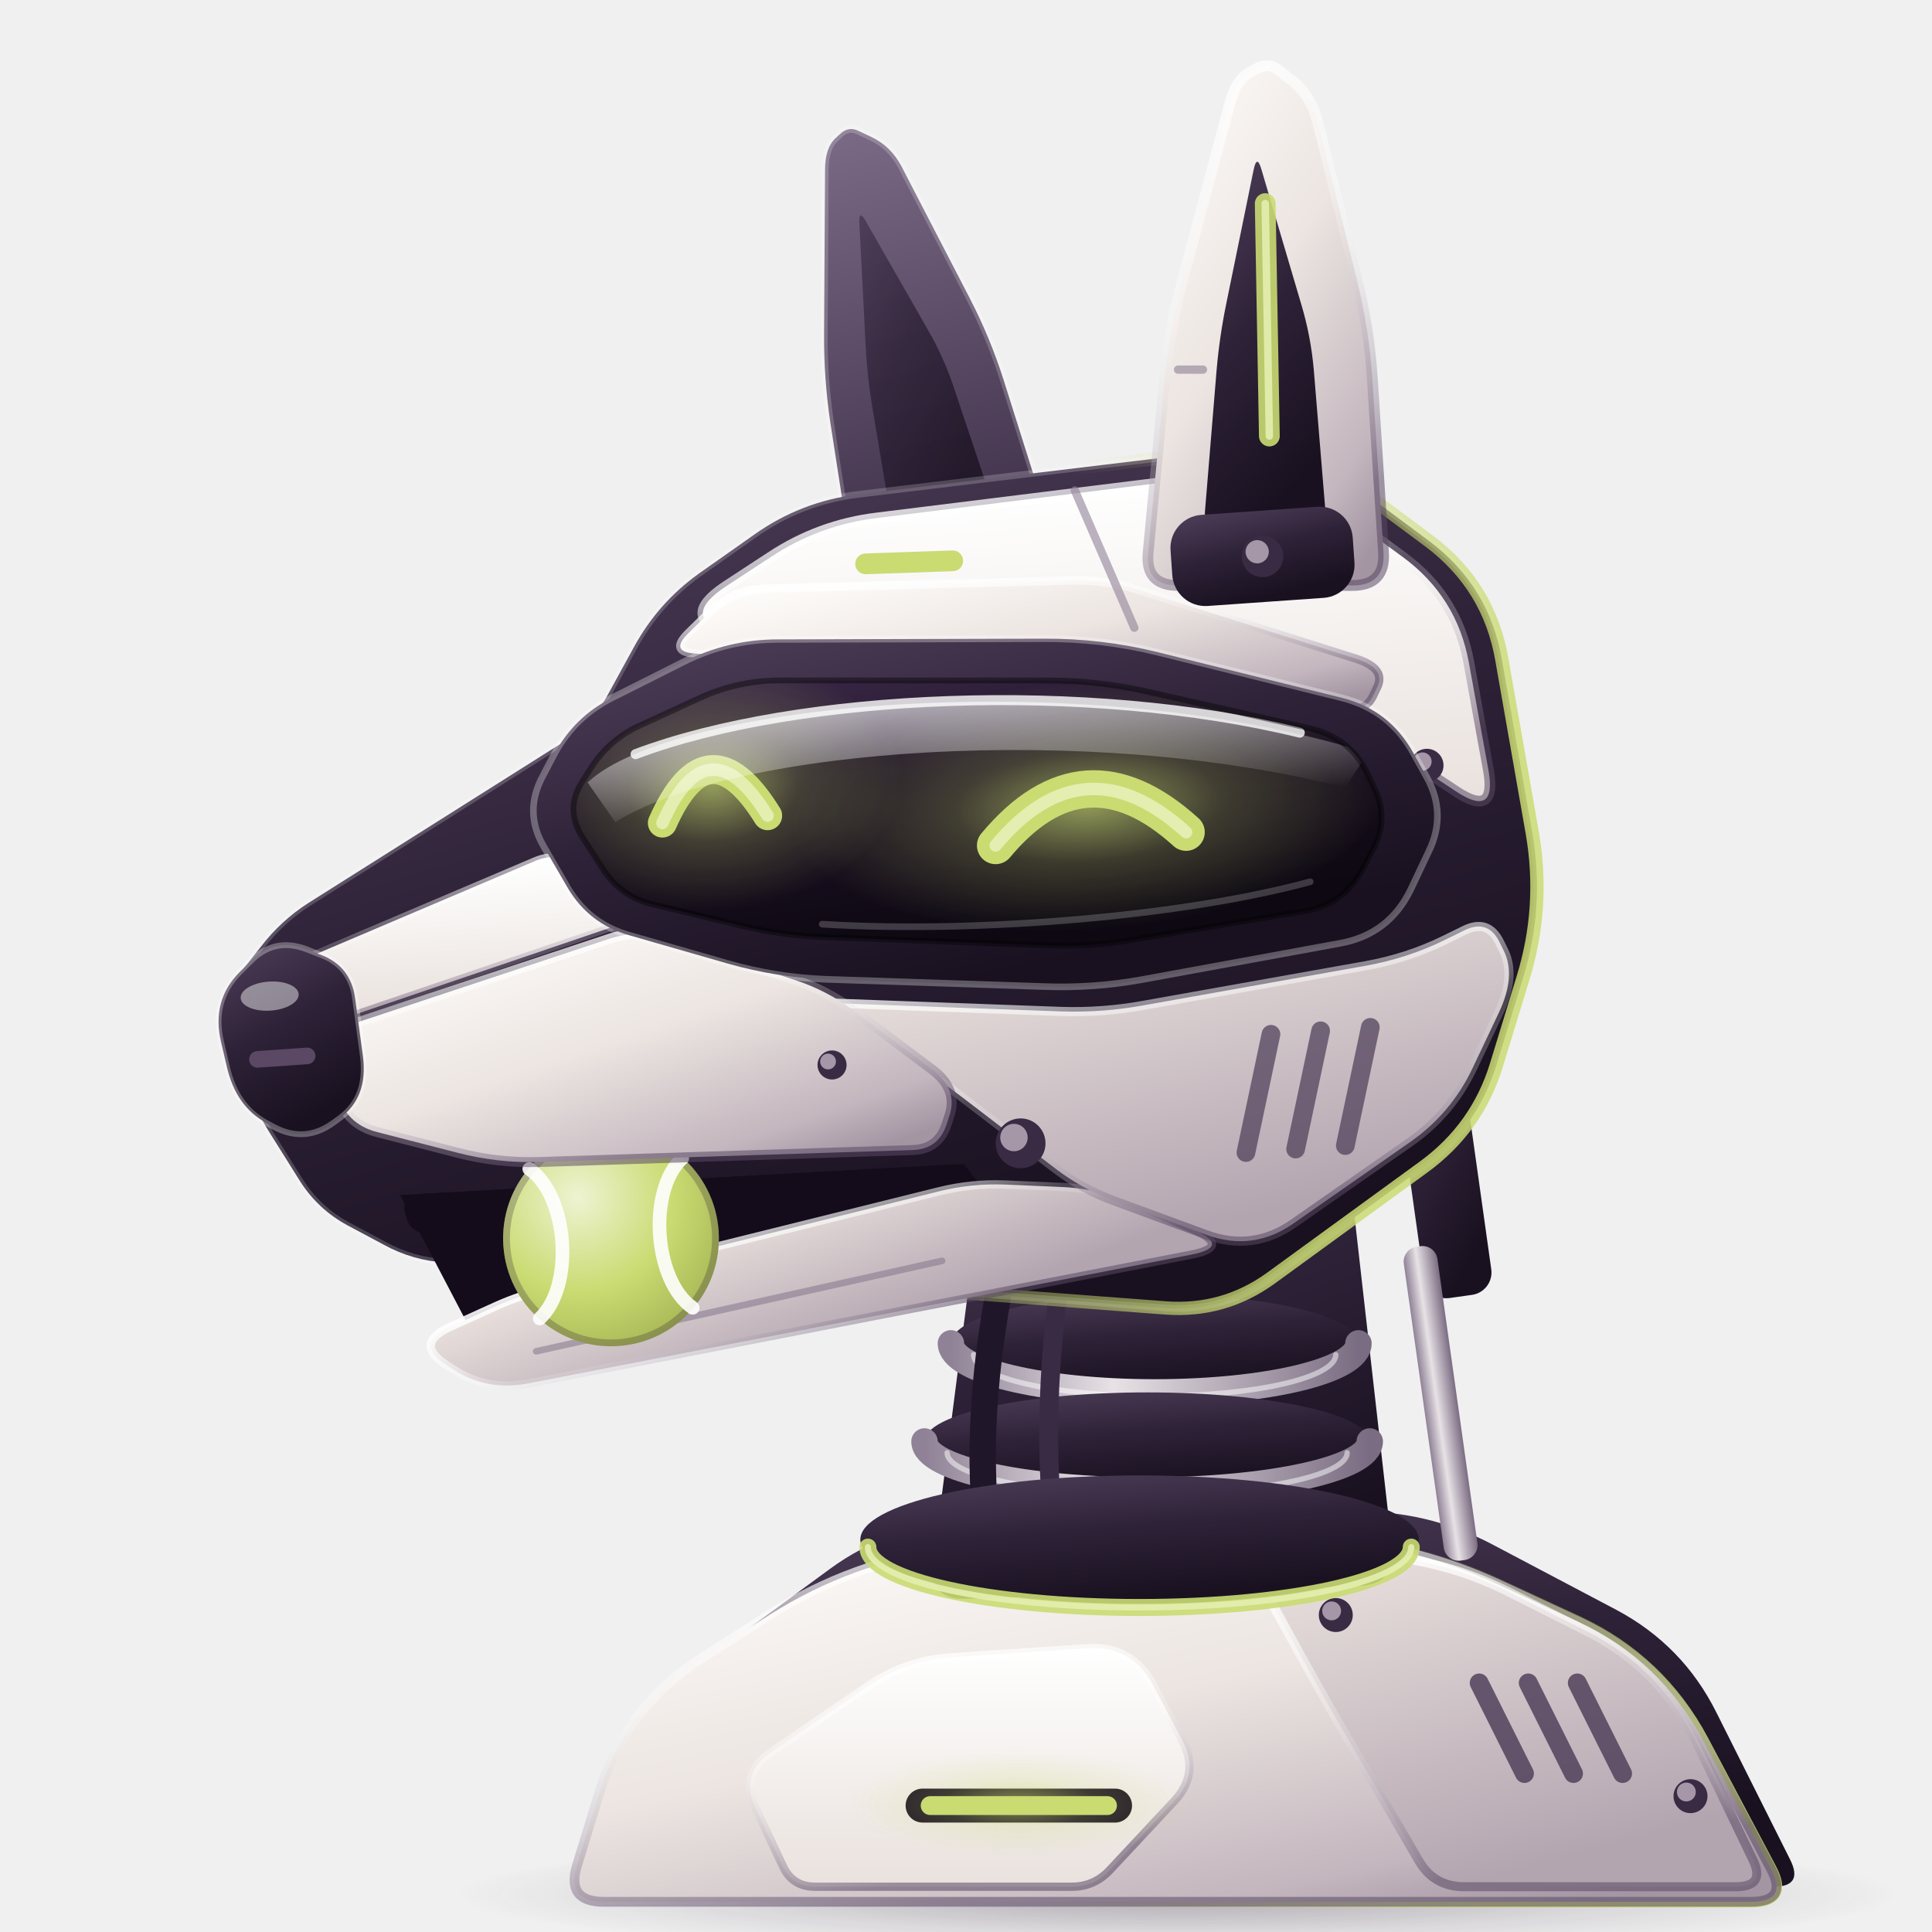
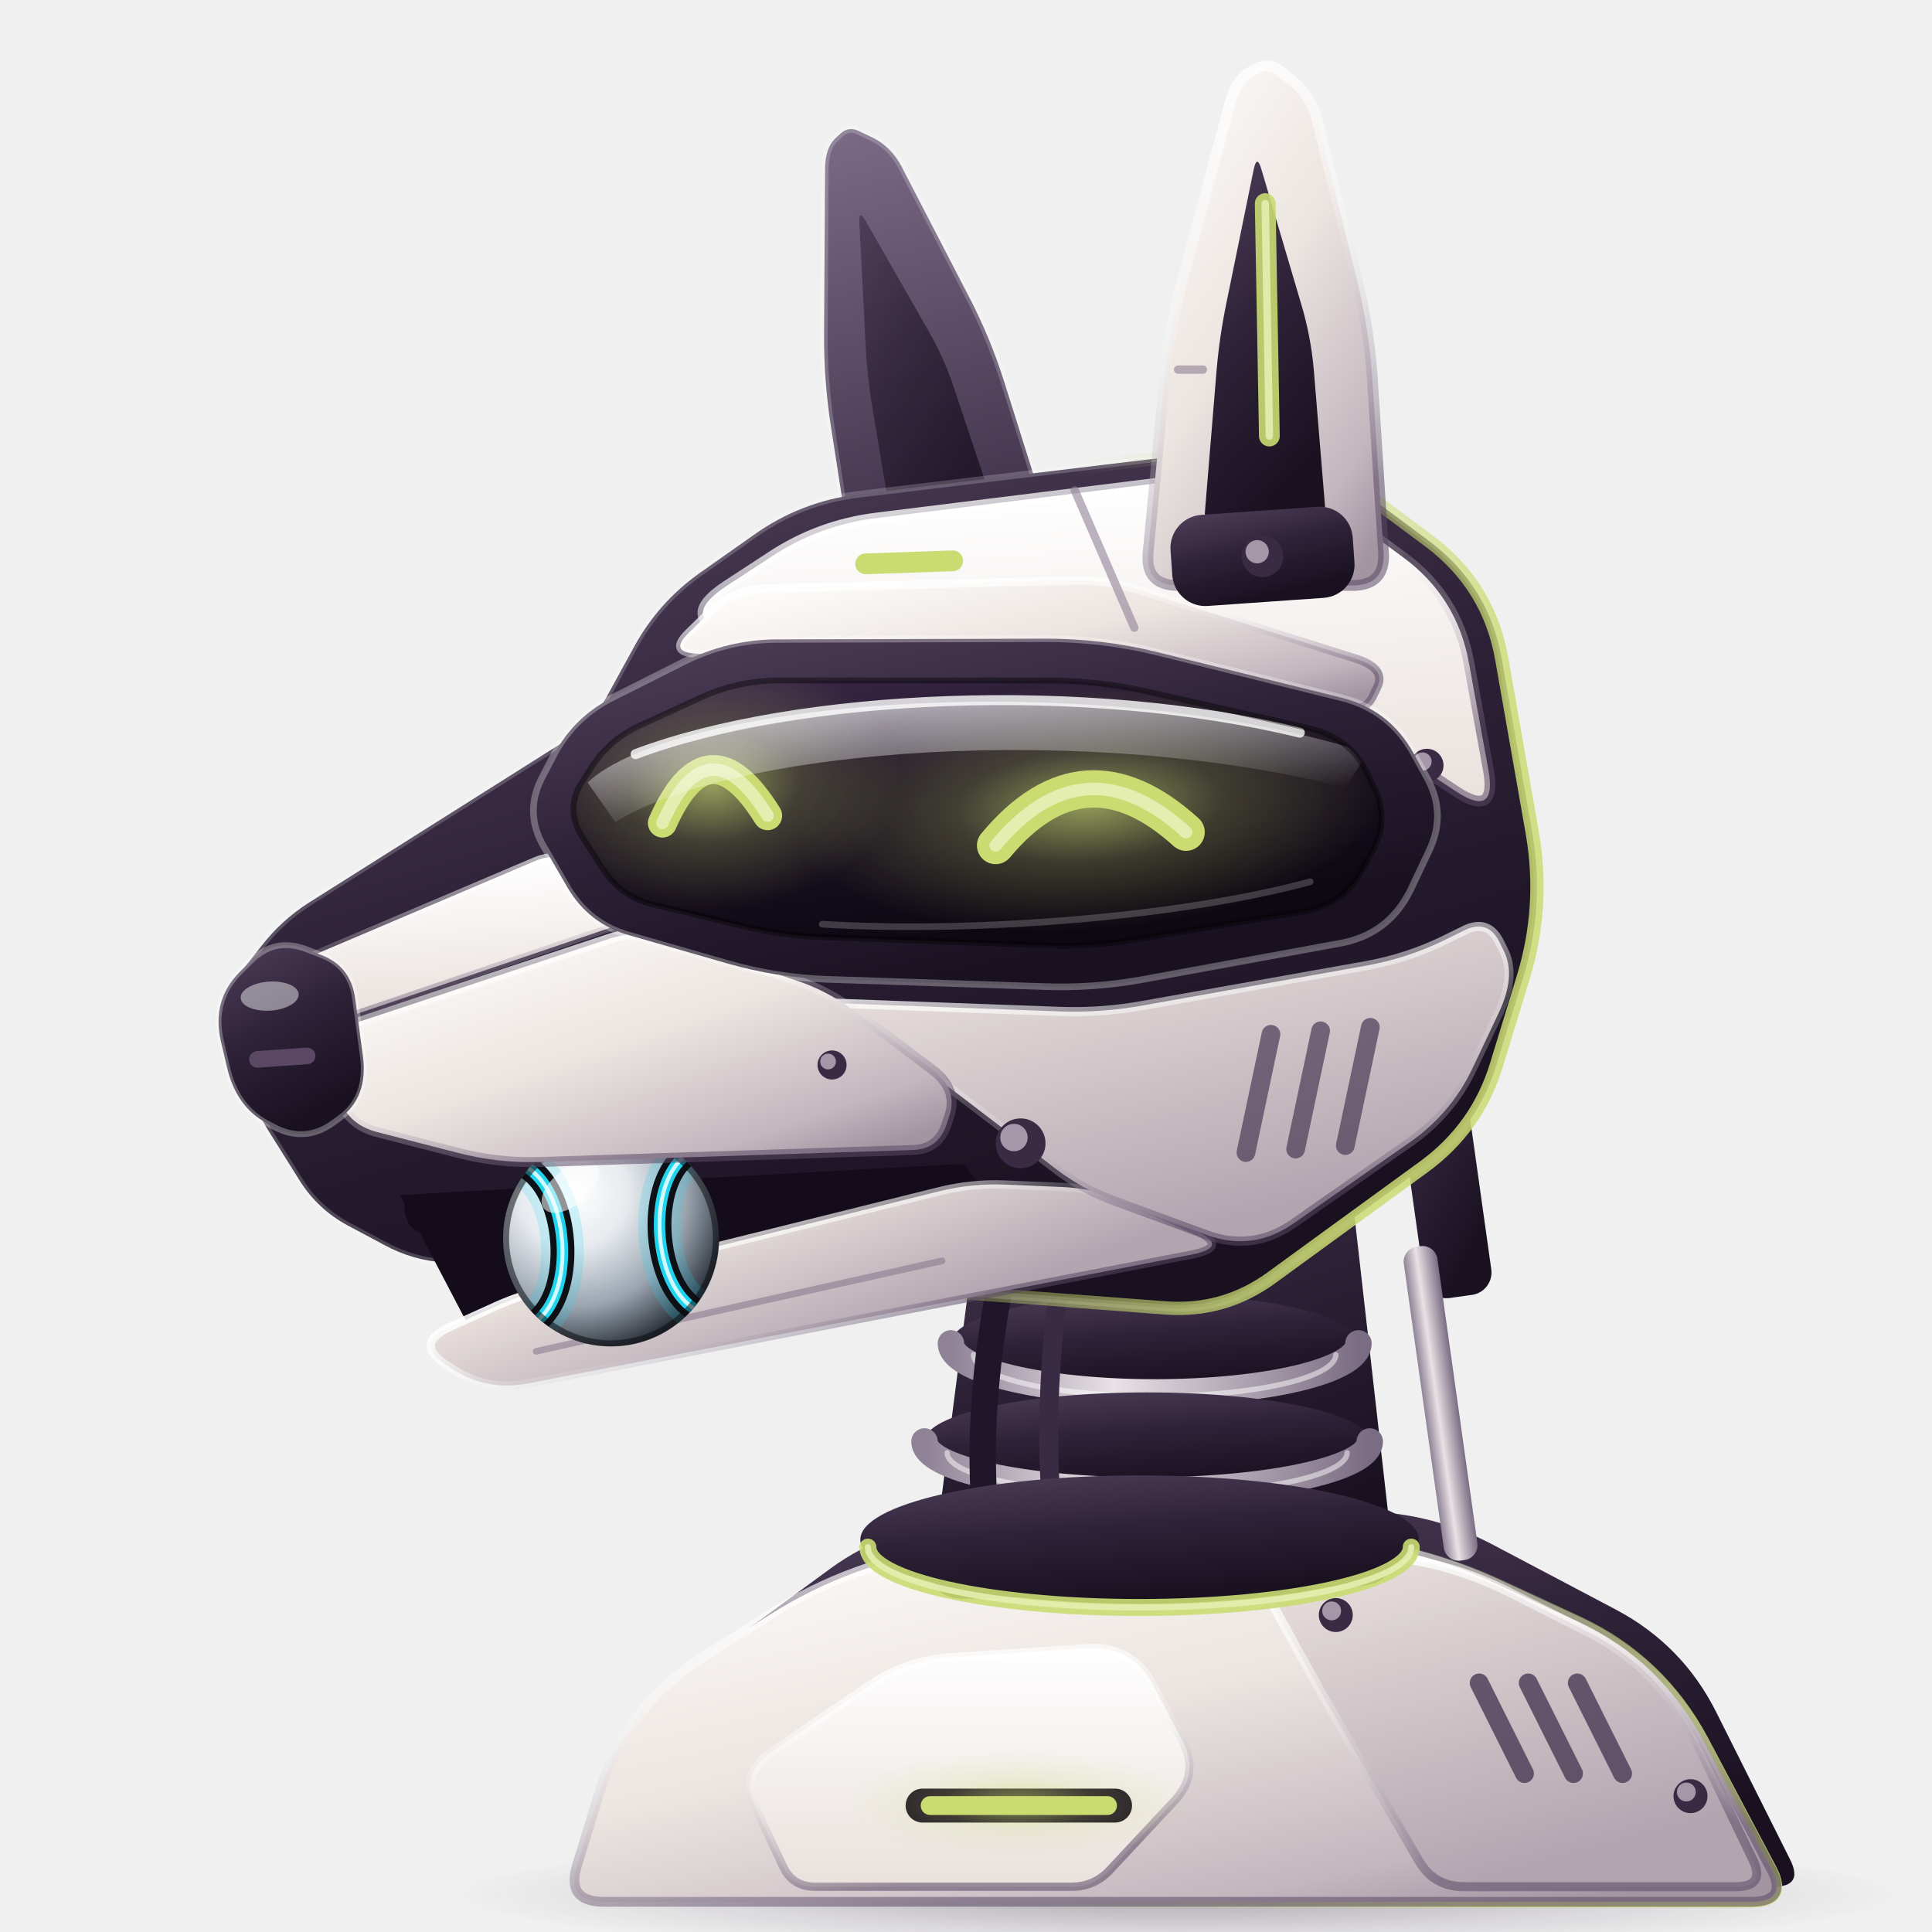
<svg xmlns="http://www.w3.org/2000/svg" width="512" height="512" viewBox="0 0 512 512" fill="none">
  <defs>
    <style>
.eyes, .glint, .scan, .nose, .arcs { transform-box: fill-box; transform-origin: center; }
@media (prefers-reduced-motion: reduce) { * { animation: none !important; } }

.eyes { animation: blink 3s infinite; }
@keyframes blink { 0%, 86%, 100% { transform: scaleY(1); } 90% { transform: scaleY(0.12); } 94% { transform: scaleY(1); } }
</style>
    <linearGradient id="r_shell" x1="0.15" y1="0" x2="0.85" y2="1">
      <stop offset="0" stop-color="#fdfbf9" />
      <stop offset="0.45" stop-color="#ece5e1" />
      <stop offset="0.85" stop-color="#c3b6be" />
      <stop offset="1" stop-color="#a395a2" />
    </linearGradient>
    <linearGradient id="r_shellSide" x1="0" y1="0" x2="0.4" y2="1">
      <stop offset="0" stop-color="#ebe3df" />
      <stop offset="1" stop-color="#b3a5b0" />
    </linearGradient>
    <linearGradient id="r_shellTop" x1="0" y1="0" x2="0" y2="1">
      <stop offset="0" stop-color="#ffffff" />
      <stop offset="1" stop-color="#e9e1dd" />
    </linearGradient>
    <linearGradient id="r_bevel" x1="0" y1="0" x2="0.3" y2="1">
      <stop offset="0" stop-color="#ffffff" stop-opacity="0.95" />
      <stop offset="0.5" stop-color="#ffffff" stop-opacity="0.2" />
      <stop offset="1" stop-color="#5a4864" stop-opacity="0.55" />
    </linearGradient>
    <linearGradient id="r_graph" x1="0" y1="0" x2="0.35" y2="1">
      <stop offset="0" stop-color="#4f3f5a" />
      <stop offset="0.5" stop-color="#2e2238" />
      <stop offset="1" stop-color="#191120" />
    </linearGradient>
    <linearGradient id="r_graphLite" x1="0" y1="0" x2="0" y2="1">
      <stop offset="0" stop-color="#7a6a85" />
      <stop offset="1" stop-color="#3a2b45" />
    </linearGradient>
    <linearGradient id="r_metal" x1="0" y1="0" x2="1" y2="0">
      <stop offset="0" stop-color="#8f8296" />
      <stop offset="0.4" stop-color="#e8e2e6" />
      <stop offset="1" stop-color="#7a6c82" />
    </linearGradient>
    <linearGradient id="r_glass" x1="0" y1="0" x2="0.2" y2="1">
      <stop offset="0" stop-color="#3d2a4a" />
      <stop offset="0.45" stop-color="#1c1224" />
      <stop offset="1" stop-color="#0d0812" />
    </linearGradient>
    <linearGradient id="r_gloss" x1="0" y1="0" x2="0" y2="1">
      <stop offset="0" stop-color="#ffffff" stop-opacity="0.62" />
      <stop offset="1" stop-color="#ffffff" stop-opacity="0" />
    </linearGradient>
    <linearGradient id="r_glint" x1="0" y1="0" x2="1" y2="0">
      <stop offset="0" stop-color="#ffffff" stop-opacity="0" />
      <stop offset="0.5" stop-color="#ffffff" stop-opacity="0.55" />
      <stop offset="1" stop-color="#ffffff" stop-opacity="0" />
    </linearGradient>
    <linearGradient id="r_scan" x1="0" y1="0" x2="1" y2="0">
      <stop offset="0" stop-color="#cadb72" stop-opacity="0" />
      <stop offset="0.5" stop-color="#e4eeb0" stop-opacity="0.95" />
      <stop offset="1" stop-color="#cadb72" stop-opacity="0" />
    </linearGradient>
    <linearGradient id="r_tongue" x1="0" y1="0" x2="0.3" y2="1">
      <stop offset="0" stop-color="#e0577a" />
      <stop offset="0.35" stop-color="#ff7f9c" />
      <stop offset="1" stop-color="#ff9fb5" />
    </linearGradient>
    <linearGradient id="r_rim" x1="0" y1="0" x2="1" y2="0.3">
      <stop offset="0" stop-color="#cadb72" stop-opacity="0" />
      <stop offset="0.62" stop-color="#cadb72" stop-opacity="0" />
      <stop offset="1" stop-color="#cadb72" stop-opacity="0.85" />
    </linearGradient>
    <radialGradient id="r_glow">
      <stop offset="0" stop-color="#cadb72" stop-opacity="0.75" />
      <stop offset="0.45" stop-color="#cadb72" stop-opacity="0.25" />
      <stop offset="1" stop-color="#cadb72" stop-opacity="0" />
    </radialGradient>
    <radialGradient id="r_shadow">
      <stop offset="0" stop-color="#2b1a33" stop-opacity="0.34" />
      <stop offset="0.6" stop-color="#2b1a33" stop-opacity="0.12" />
      <stop offset="1" stop-color="#2b1a33" stop-opacity="0" />
    </radialGradient>
    <radialGradient id="r_ball" cx="0.36" cy="0.3" r="0.8">
      <stop offset="0" stop-color="#eef3d2" />
      <stop offset="0.55" stop-color="#cadb72" />
      <stop offset="1" stop-color="#a3b352" />
    </radialGradient>
    <clipPath id="r_clipVisor">
      <path d="M175.8 203 Q172 196 176.8 189.6 L179.2 186.4 Q184 180 191.5 177.2 L206.6 171.5 Q216 168 226 168.7 L290 173.2 Q302 174 313.5 177.4 L352.4 189.1 Q362 192 365.6 201 L367 204.6 Q370 212 365.9 218.9 L363.1 223.4 Q358 232 348 233 L306 237 Q296 238 286.1 236.9 L231.9 231.1 Q222 230 212.5 227 L191.6 220.4 Q184 218 180.2 211 Z" />
    </clipPath>
  </defs>
  <ellipse cx="312" cy="502" rx="190" ry="16" fill="url(#r_shadow)" />
  <path d="M168 500 Q160 500 162.4 492.4 L170.1 467.1 Q176 448 192.1 436.2 L219.9 415.8 Q236 404 256 403.4 L358 400.6 Q378 400 395.7 409.4 L428.3 426.6 Q446 436 454.9 453.9 L474.4 492.8 Q478 500 470 500 Z" fill="url(#r_graph)" />
  <path d="M160 504 Q150 504 152.9 494.4 L158.9 474.9 Q166 452 186.3 439.2 L204 427.9 Q226 414 251.8 410.5 L280.2 406.7 Q300 404 319.9 405.6 L352.1 408.1 Q376 410 397.7 420.2 L418.3 429.8 Q440 440 451.3 461.2 L469.3 495.2 Q474 504 464 504 Z" fill="none" stroke="url(#r_rim)" stroke-width="3" stroke-linecap="round" stroke-linejoin="round" />
  <path d="M160 504 Q150 504 152.9 494.4 L158.9 474.9 Q166 452 186.3 439.2 L204 427.9 Q226 414 251.8 410.5 L280.2 406.7 Q300 404 319.9 405.6 L352.1 408.1 Q376 410 397.7 420.2 L418.3 429.8 Q440 440 451.3 461.2 L469.3 495.2 Q474 504 464 504 Z" fill="url(#r_shell)" />
  <path d="M160 504 Q150 504 152.9 494.4 L158.9 474.9 Q166 452 186.3 439.2 L204 427.9 Q226 414 251.8 410.5 L280.2 406.7 Q300 404 319.9 405.6 L352.1 408.1 Q376 410 397.7 420.2 L418.3 429.8 Q440 440 451.3 461.2 L469.3 495.2 Q474 504 464 504 Z" fill="none" stroke="url(#r_bevel)" stroke-width="2.6" stroke-linecap="round" stroke-linejoin="round" />
  <path d="M337.7 426 Q330 412 346 412 L358 412 Q380 412 399.7 421.8 L420.3 432.2 Q440 442 449.6 461.8 L464.5 492.8 Q468 500 460 500 L388 500 Q380 500 376 493.1 L360.1 465.8 Q352 452 344.3 438 Z" fill="url(#r_shellSide)" />
  <path d="M337.7 426 Q330 412 346 412 L358 412 Q380 412 399.7 421.8 L420.3 432.2 Q440 442 449.6 461.8 L464.5 492.8 Q468 500 460 500 L388 500 Q380 500 376 493.1 L360.1 465.8 Q352 452 344.3 438 Z" fill="none" stroke="url(#r_bevel)" stroke-width="2.4" stroke-linecap="round" stroke-linejoin="round" />
  <path d="M200.2 479.1 Q196 470 204.3 464.4 L230.1 446.8 Q240 440 252 439.2 L288 436.8 Q300 436 305.6 446.6 L313.3 461.2 Q318 470 311.2 477.3 L294.1 495.6 Q290 500 284 500 L216 500 Q210 500 207.5 494.6 Z" fill="url(#r_shellTop)" />
  <path d="M200.2 479.1 Q196 470 204.3 464.4 L230.1 446.8 Q240 440 252 439.2 L288 436.8 Q300 436 305.6 446.6 L313.3 461.2 Q318 470 311.2 477.3 L294.1 495.6 Q290 500 284 500 L216 500 Q210 500 207.5 494.6 Z" fill="none" stroke="url(#r_bevel)" stroke-width="2.2" stroke-linecap="round" stroke-linejoin="round" />
  <rect x="240" y="474" width="60" height="9" rx="4.5" fill="#1c1324" />
  <ellipse cx="270" cy="478" rx="46" ry="14" fill="url(#r_glow)" opacity="0.8" />
  <rect x="244" y="476" width="52" height="5" rx="2.5" fill="#cadb72" opacity="1" />
  <path d="M392 446 L404 470" fill="none" stroke="#4a3a55" stroke-width="5" stroke-linecap="round" stroke-linejoin="round" opacity="0.8" />
  <path d="M405 446 L417 470" fill="none" stroke="#4a3a55" stroke-width="5" stroke-linecap="round" stroke-linejoin="round" opacity="0.8" />
  <path d="M418 446 L430 470" fill="none" stroke="#4a3a55" stroke-width="5" stroke-linecap="round" stroke-linejoin="round" opacity="0.8" />
  <circle cx="354" cy="428" r="4.5" fill="#3a2b44" />
  <circle cx="352.9" cy="426.9" r="2.5" fill="#a597a8" />
  <circle cx="448" cy="476" r="4.5" fill="#3a2b44" />
  <circle cx="446.9" cy="474.9" r="2.5" fill="#a597a8" />
  <path d="M260.7 309.9 Q262 300 272 299.6 L346 296.4 Q356 296 357.1 305.9 L368.9 410.1 Q370 420 360 420.3 L256 423.7 Q246 424 247.3 414.1 Z" fill="url(#r_graph)" />
  <rect x="372" y="270" width="18" height="74" rx="6" fill="url(#r_graph)" transform="rotate(-8 381 300)" />
  <rect x="377" y="330" width="9" height="84" rx="4" fill="url(#r_metal)" transform="rotate(-8 381 370)" />
  <ellipse cx="306" cy="356" rx="54" ry="13" fill="url(#r_graph)" />
  <path d="M252 356 A 54 13 0 0 0 360 356" fill="none" stroke="url(#r_metal)" stroke-width="7" stroke-linecap="round" stroke-linejoin="round" />
  <path d="M258 359 A 48 11 0 0 0 354 359" fill="none" stroke="#ffffff" stroke-width="1.4" stroke-linecap="round" stroke-linejoin="round" opacity="0.5" />
  <ellipse cx="304" cy="382" rx="59" ry="13" fill="url(#r_graph)" />
  <path d="M245 382 A 59 13 0 0 0 363 382" fill="none" stroke="url(#r_metal)" stroke-width="7" stroke-linecap="round" stroke-linejoin="round" />
  <path d="M251 385 A 53 11 0 0 0 357 385" fill="none" stroke="#ffffff" stroke-width="1.4" stroke-linecap="round" stroke-linejoin="round" opacity="0.5" />
  <path d="M270 318 C 262 350 258 380 262 410" fill="none" stroke="#20162a" stroke-width="7" stroke-linecap="round" stroke-linejoin="round" />
  <path d="M284 320 C 278 352 276 382 280 412" fill="none" stroke="#3a2b45" stroke-width="5" stroke-linecap="round" stroke-linejoin="round" />
  <ellipse cx="302" cy="408" rx="74" ry="17" fill="url(#r_graph)" />
  <path d="M230 410 A 72 16 0 0 0 374 410" fill="none" stroke="#cadb72" stroke-width="4.5" stroke-linecap="round" stroke-linejoin="round" opacity="0.9" />
  <path d="M230 410 A 72 16 0 0 0 374 410" fill="none" stroke="#e4eeb0" stroke-width="1.6" stroke-linecap="round" stroke-linejoin="round" opacity="0.9" />
  <g transform="translate(0 20) rotate(-4 306 318) translate(306 318) scale(1.1) translate(-306 -318)">
    <g transform="translate(268 138) rotate(-10) scale(0.86 0.9)">
      <path d="M-20 12 Q-28 12 -27.2 4 L-23.2 -38.1 Q-22 -50 -18.9 -61.6 L-7.5 -104.2 Q-6 -110 -2.4 -111.8 L-0.7 -112.7 Q2 -114 4.3 -112.1 L7.5 -109.6 Q12 -106 13.5 -100.2 L23.1 -61.6 Q26 -50 26.8 -38 L29.5 4 Q30 12 22 12 Z" fill="url(#r_graphLite)" />
      <path d="M-20 12 Q-28 12 -27.2 4 L-23.2 -38.1 Q-22 -50 -18.9 -61.6 L-7.5 -104.2 Q-6 -110 -2.4 -111.8 L-0.7 -112.7 Q2 -114 4.3 -112.1 L7.5 -109.6 Q12 -106 13.5 -100.2 L23.1 -61.6 Q26 -50 26.8 -38 L29.5 4 Q30 12 22 12 Z" fill="none" stroke="#ffffff" stroke-width="2" stroke-linecap="round" stroke-linejoin="round" opacity="0.2" />
      <path d="M-8 0 Q-14 0 -13.5 -6 L-10.7 -40 Q-10 -48 -8.4 -55.8 L-1.8 -88.1 Q-1 -92 0.1 -88.2 L9.7 -55.7 Q12 -48 12.7 -40 L15.5 -6 Q16 0 10 0 Z" fill="url(#r_graph)" opacity="0.8" />
    </g>
    <g transform="translate(268 138) scale(0.86)">
      <rect x="-22" y="-6" width="44" height="22" rx="8" fill="url(#r_graph)" />
      <circle cx="0" cy="5" r="5" fill="#3a2b44" />
      <circle cx="-1.2" cy="3.8" r="2.8" fill="#a597a8" />
    </g>
    <path d="M222.1 133.3 Q234 126 248 125.3 L338 120.8 Q354 120 366.1 130.5 L384.4 146.2 Q398 158 399.8 175.9 L404.2 218.1 Q406 236 399.5 252.8 L391.7 273.1 Q386 288 372.4 296.5 L333.9 320.6 Q322 328 308.1 326 L247.9 317.2 Q240 316 232.1 315 L135.9 303 Q128 302 121.3 297.7 L112.7 292.3 Q106 288 102.2 281 L95.8 269 Q92 262 90.2 254.2 L88.2 245.7 Q86 236 92.6 228.5 L96.7 224 Q102 218 109 214.2 L173 179.8 Q180 176 184.3 169.3 L191.5 158.1 Q198 148 208.2 141.7 Z" fill="url(#r_graph)" />
    <path d="M222.1 133.3 Q234 126 248 125.3 L338 120.8 Q354 120 366.1 130.5 L384.4 146.2 Q398 158 399.8 175.9 L404.2 218.1 Q406 236 399.5 252.8 L391.7 273.1 Q386 288 372.4 296.5 L333.9 320.6 Q322 328 308.1 326 L247.9 317.2 Q240 316 232.1 315 L135.9 303 Q128 302 121.3 297.7 L112.7 292.3 Q106 288 102.2 281 L95.8 269 Q92 262 90.2 254.2 L88.2 245.7 Q86 236 92.6 228.5 L96.7 224 Q102 218 109 214.2 L173 179.8 Q180 176 184.3 169.3 L191.5 158.1 Q198 148 208.2 141.7 Z" fill="none" stroke="#ffffff" stroke-width="1.6" stroke-linecap="round" stroke-linejoin="round" opacity="0.2" />
    <path d="M222.1 133.3 Q234 126 248 125.3 L338 120.8 Q354 120 366.1 130.5 L384.4 146.2 Q398 158 399.8 175.9 L404.2 218.1 Q406 236 399.5 252.8 L391.7 273.1 Q386 288 372.4 296.5 L333.9 320.6 Q322 328 308.1 326 L247.9 317.2 Q240 316 232.1 315 L135.9 303 Q128 302 121.3 297.7 L112.7 292.3 Q106 288 102.2 281 L95.8 269 Q92 262 90.2 254.2 L88.2 245.7 Q86 236 92.6 228.5 L96.7 224 Q102 218 109 214.2 L173 179.8 Q180 176 184.3 169.3 L191.5 158.1 Q198 148 208.2 141.7 Z" fill="none" stroke="url(#r_rim)" stroke-width="3.2" stroke-linecap="round" stroke-linejoin="round" />
    <path d="M126.9 290.5 Q126 286 132 286.1 L256 287.9 Q262 288 262.9 291.6 L263.1 292.4 Q264 296 258 296 L134 296 Q128 296 127.1 291.5 Z" fill="#140c1a" />
    <path d="M126 286 L262 288 L270 300 L140 318 Z" fill="#140c1a" />
    <g transform="rotate(-12 276 284)">
      <path d="M128.3 297.2 Q122 290 131.9 288.6 L144.1 286.8 Q150 286 156 286.2 L254 289.7 Q262 290 269.6 292.5 L282.5 296.8 Q292 300 299.6 306.5 L310.4 315.5 Q318 322 308 321.1 L260 316.9 Q250 316 240 315.1 L146 306.9 Q136 306 129.7 298.8 Z" fill="url(#r_shellSide)" />
      <path d="M128.3 297.2 Q122 290 131.9 288.6 L144.1 286.8 Q150 286 156 286.2 L254 289.7 Q262 290 269.6 292.5 L282.5 296.8 Q292 300 299.6 306.5 L310.4 315.5 Q318 322 308 321.1 L260 316.9 Q250 316 240 315.1 L146 306.9 Q136 306 129.7 298.8 Z" fill="none" stroke="url(#r_bevel)" stroke-width="2" stroke-linecap="round" stroke-linejoin="round" />
      <path d="M150 300 L250 306" fill="none" stroke="#7d6e86" stroke-width="1.6" stroke-linecap="round" stroke-linejoin="round" opacity="0.5" />
    </g>
    <g transform="translate(148.6 272.6) scale(1.368)">
-       <circle cx="20" cy="20" r="19" fill="url(#r_ball)" />
-       <circle cx="20" cy="20" r="18.4" fill="none" stroke="#2b1a33" stroke-opacity="0.25" stroke-width="1.2" />
-       <path d="M6.5 6.8 C13 12 13 28 6.5 33.2" fill="none" stroke="#ffffff" stroke-width="2.4" stroke-linecap="round" stroke-linejoin="round" opacity="0.9" />
-       <path d="M33.5 6.8 C27 12 27 28 33.5 33.2" fill="none" stroke="#ffffff" stroke-width="2.4" stroke-linecap="round" stroke-linejoin="round" opacity="0.9" />
+       <defs>
+         <radialGradient id="r_orb5s" cx="0.34" cy="0.28" r="0.85">
+           <stop offset="0" stop-color="#ffffff" />
+           <stop offset="0.3" stop-color="#e6eaee" />
+           <stop offset="0.62" stop-color="#9aa4af" />
+           <stop offset="0.88" stop-color="#2d333c" />
+           <stop offset="1" stop-color="#14181d" />
+         </radialGradient>
+         <clipPath id="r_orb5c">
+           <circle cx="20" cy="20" r="19" />
+         </clipPath>
+       </defs>
+       <circle cx="20" cy="20" r="19" fill="url(#r_orb5s)" />
+       <g clip-path="url(#r_orb5c)">
+         <path d="M6.5 6.8 C13 12 13 28 6.5 33.2" fill="none" stroke="#22d3ee" stroke-width="7.5" stroke-linecap="round" stroke-linejoin="round" opacity="0.2" />
+         <path d="M6.5 6.8 C13 12 13 28 6.5 33.2" fill="none" stroke="#0d1014" stroke-width="4.2" stroke-linecap="round" stroke-linejoin="round" />
+         <path d="M6.5 6.8 C13 12 13 28 6.5 33.2" fill="none" stroke="#22d3ee" stroke-width="2" stroke-linecap="round" stroke-linejoin="round" />
+         <path d="M6.5 6.8 C13 12 13 28 6.5 33.2" fill="none" stroke="#cffafe" stroke-width="0.7" stroke-linecap="round" stroke-linejoin="round" />
+         <path d="M33.5 6.8 C27 12 27 28 33.5 33.2" fill="none" stroke="#22d3ee" stroke-width="7.5" stroke-linecap="round" stroke-linejoin="round" opacity="0.2" />
+         <path d="M33.5 6.8 C27 12 27 28 33.5 33.2" fill="none" stroke="#0d1014" stroke-width="4.2" stroke-linecap="round" stroke-linejoin="round" />
+         <path d="M33.5 6.8 C27 12 27 28 33.5 33.2" fill="none" stroke="#22d3ee" stroke-width="2" stroke-linecap="round" stroke-linejoin="round" />
+         <path d="M33.5 6.8 C27 12 27 28 33.5 33.2" fill="none" stroke="#cffafe" stroke-width="0.7" stroke-linecap="round" stroke-linejoin="round" />
+       </g>
+       <ellipse cx="13.5" cy="10.5" rx="6" ry="3.2" fill="#ffffff" fill-opacity="0.55" transform="rotate(-35 13.5 10.5)" />
+       <circle cx="20" cy="20" r="18.5" fill="none" stroke="#0b0e12" stroke-opacity="0.55" stroke-width="1.1" />
    </g>
    <path d="M228.9 250.1 Q222 246 230 246.8 L288.1 253 Q298 254 307.9 252.9 L362.1 247.1 Q372 246 381 242.4 L386.4 240.2 Q392 238 394.4 243.5 L395.3 245.7 Q398 252 393.1 260.7 L385.9 273.5 Q380 284 369.7 290.2 L340.3 307.8 Q330 314 319.1 309.1 L297.3 299.3 Q290 296 284 290.7 L262 271.3 Q256 266 249.1 261.9 Z" fill="url(#r_shellSide)" />
    <path d="M228.9 250.1 Q222 246 230 246.8 L288.1 253 Q298 254 307.9 252.9 L362.1 247.1 Q372 246 381 242.4 L386.4 240.2 Q392 238 394.4 243.5 L395.3 245.7 Q398 252 393.1 260.7 L385.9 273.5 Q380 284 369.7 290.2 L340.3 307.8 Q330 314 319.1 309.1 L297.3 299.3 Q290 296 284 290.7 L262 271.3 Q256 266 249.1 261.9 Z" fill="none" stroke="url(#r_bevel)" stroke-width="2.2" stroke-linecap="round" stroke-linejoin="round" />
    <path d="M180.3 228 Q188 226 195.4 229 L224.6 241 Q232 244 238 249.2 L256 264.8 Q262 270 259.3 276.3 L258.4 278.5 Q256 284 250 283.8 L160 280.4 Q150 280 140.5 276.8 L121.6 270.5 Q114 268 112.6 260.1 L111.1 251.9 Q110 246 115.8 244.5 Z" fill="url(#r_shell)" />
    <path d="M180.3 228 Q188 226 195.4 229 L224.6 241 Q232 244 238 249.2 L256 264.8 Q262 270 259.3 276.3 L258.4 278.5 Q256 284 250 283.8 L160 280.4 Q150 280 140.5 276.8 L121.6 270.5 Q114 268 112.6 260.1 L111.1 251.9 Q110 246 115.8 244.5 Z" fill="none" stroke="url(#r_bevel)" stroke-width="2.4" stroke-linecap="round" stroke-linejoin="round" />
    <path d="M164.3 207.9 Q170 206 174 210.5 L182 219.5 Q186 224 180.2 225.5 L115.8 242.5 Q110 244 106.5 239.1 L103.5 234.9 Q100 230 105.7 228.1 Z" fill="url(#r_shellTop)" />
    <path d="M164.3 207.9 Q170 206 174 210.5 L182 219.5 Q186 224 180.2 225.5 L115.8 242.5 Q110 244 106.5 239.1 L103.5 234.9 Q100 230 105.7 228.1 Z" fill="none" stroke="url(#r_bevel)" stroke-width="1.8" stroke-linecap="round" stroke-linejoin="round" />
    <path d="M209.6 153.6 Q206 150 214.7 145.1 L225.8 138.9 Q238 132 252 131.3 L334 126.9 Q350 126 362.2 136.4 L377.8 149.6 Q390 160 391.8 175.9 L394.7 202.1 Q396 214 386.5 206.7 L374.8 197.7 Q370 194 364.5 191.7 L309.5 168.3 Q304 166 298 165.5 L220 158.5 Q214 158 210.4 154.4 Z" fill="url(#r_shellTop)" />
    <path d="M209.6 153.6 Q206 150 214.7 145.1 L225.8 138.9 Q238 132 252 131.3 L334 126.9 Q350 126 362.2 136.4 L377.8 149.6 Q390 160 391.8 175.9 L394.7 202.1 Q396 214 386.5 206.7 L374.8 197.7 Q370 194 364.5 191.7 L309.5 168.3 Q304 166 298 165.5 L220 158.5 Q214 158 210.4 154.4 Z" fill="none" stroke="url(#r_bevel)" stroke-width="2.6" stroke-linecap="round" stroke-linejoin="round" />
    <path d="M205.9 160.8 Q200 160 204.5 156 L210 151.3 Q216 146 224 146.4 L298 149.6 Q306 150 313.4 152.9 L364.6 173.1 Q372 176 369.3 180.5 L368.1 182.6 Q366 186 362.2 184.8 L307.8 167.2 Q304 166 300 165.8 L218 162.2 Q214 162 210 161.4 Z" fill="url(#r_shell)" />
    <path d="M205.9 160.8 Q200 160 204.5 156 L210 151.3 Q216 146 224 146.4 L298 149.6 Q306 150 313.4 152.9 L364.6 173.1 Q372 176 369.3 180.5 L368.1 182.6 Q366 186 362.2 184.8 L307.8 167.2 Q304 166 300 165.8 L218 162.2 Q214 162 210 161.4 Z" fill="none" stroke="url(#r_bevel)" stroke-width="2" stroke-linecap="round" stroke-linejoin="round" />
    <path d="M300 128 L312 162" fill="none" stroke="#8f8096" stroke-width="2" stroke-linecap="round" stroke-linejoin="round" opacity="0.6" />
    <path d="M338 262 L330 290" fill="none" stroke="#4a3a55" stroke-width="4.5" stroke-linecap="round" stroke-linejoin="round" opacity="0.7" />
    <path d="M350 262 L342 290" fill="none" stroke="#4a3a55" stroke-width="4.5" stroke-linecap="round" stroke-linejoin="round" opacity="0.7" />
    <path d="M362 262 L354 290" fill="none" stroke="#4a3a55" stroke-width="4.5" stroke-linecap="round" stroke-linejoin="round" opacity="0.7" />
    <circle cx="276" cy="284" r="6" fill="#3a2b44" />
    <circle cx="274.5" cy="282.5" r="3.3" fill="#a597a8" />
    <circle cx="380" cy="200" r="4" fill="#3a2b44" />
    <circle cx="379.0" cy="199.0" r="2.2" fill="#a597a8" />
    <circle cx="232" cy="262" r="3.5" fill="#3a2b44" />
    <circle cx="231.1" cy="261.1" r="1.9" fill="#a597a8" />
    <path d="M85.5 245.9 Q84 236 91.2 229.7 L94 227.3 Q100 222 107.3 225.2 L110.7 226.8 Q118 230 118.5 238 L119.4 252 Q120 262 112.8 266.5 L111.2 267.5 Q104 272 96.8 267.5 L95.2 266.5 Q88 262 86.5 252.1 Z" fill="url(#r_graph)" />
    <path d="M85.5 245.9 Q84 236 91.2 229.7 L94 227.3 Q100 222 107.3 225.2 L110.7 226.8 Q118 230 118.5 238 L119.4 252 Q120 262 112.8 266.5 L111.2 267.5 Q104 272 96.8 267.5 L95.2 266.5 Q88 262 86.5 252.1 Z" fill="none" stroke="#ffffff" stroke-width="1.4" stroke-linecap="round" stroke-linejoin="round" opacity="0.3" />
    <ellipse cx="98" cy="236" rx="7" ry="3.5" fill="#ffffff" opacity="0.45" />
    <rect x="92" y="249" width="16" height="4" rx="2" fill="#5a4864" />
    <path d="M166.5 204.9 Q162 196 167.4 187.6 L170.6 182.4 Q176 174 185.2 170.1 L202.9 162.7 Q214 158 226 158.8 L290 163.1 Q304 164 317.3 168.3 L360.6 182.3 Q372 186 377 196.9 L379.8 202.9 Q384 212 379 220.7 L374 229.6 Q368 240 356.1 241.3 L307.9 246.7 Q296 248 284.1 246.7 L231.9 241.3 Q220 240 208.7 235.9 L185.4 227.4 Q176 224 171.5 215.1 Z" fill="url(#r_graph)" />
    <path d="M166.5 204.9 Q162 196 167.4 187.6 L170.6 182.4 Q176 174 185.2 170.1 L202.9 162.7 Q214 158 226 158.8 L290 163.1 Q304 164 317.3 168.3 L360.6 182.3 Q372 186 377 196.9 L379.8 202.9 Q384 212 379 220.7 L374 229.6 Q368 240 356.1 241.3 L307.9 246.7 Q296 248 284.1 246.7 L231.9 241.3 Q220 240 208.7 235.9 L185.4 227.4 Q176 224 171.5 215.1 Z" fill="none" stroke="#ffffff" stroke-width="1.6" stroke-linecap="round" stroke-linejoin="round" opacity="0.3" />
    <path d="M175.8 203 Q172 196 176.8 189.6 L179.2 186.4 Q184 180 191.5 177.2 L206.6 171.5 Q216 168 226 168.7 L290 173.2 Q302 174 313.5 177.4 L352.4 189.1 Q362 192 365.6 201 L367 204.6 Q370 212 365.9 218.9 L363.1 223.4 Q358 232 348 233 L306 237 Q296 238 286.1 236.9 L231.9 231.1 Q222 230 212.5 227 L191.6 220.4 Q184 218 180.2 211 Z" fill="url(#r_glass)" />
    <g clip-path="url(#r_clipVisor)">
      <g class="eyes">
        <ellipse cx="208" cy="193" rx="45.6" ry="30" fill="url(#r_glow)" opacity="0.9" />
        <path d="M195.3 201 Q 208 177 220.7 201" fill="none" stroke="#cadb72" stroke-width="7" stroke-linecap="round" stroke-linejoin="round" />
        <path d="M195.3 201 Q 208 177 220.7 201" fill="none" stroke="#e4eeb0" stroke-width="3" stroke-linecap="round" stroke-linejoin="round" />
        <ellipse cx="298" cy="204" rx="71.5" ry="30" fill="url(#r_glow)" opacity="0.9" />
        <path d="M275 212 Q 298 188 321 212" fill="none" stroke="#cadb72" stroke-width="9" stroke-linecap="round" stroke-linejoin="round" />
        <path d="M275 212 Q 298 188 321 212" fill="none" stroke="#e4eeb0" stroke-width="3" stroke-linecap="round" stroke-linejoin="round" />
      </g>
      <path d="M178 190 C 200 172 300 170 366 196 L 360 204 C 300 184 214 184 184 200 Z" fill="url(#r_gloss)" />
      <path d="M190 184 C 230 172 300 174 350 190" fill="none" stroke="#ffffff" stroke-width="2.4" stroke-linecap="round" stroke-linejoin="round" opacity="0.8" />
      <path d="M232 228 C 270 233 320 232 350 226" fill="none" stroke="#ffffff" stroke-width="1.6" stroke-linecap="round" stroke-linejoin="round" opacity="0.2" />
      <g class="glint">
        <path d="M120 160 L150 160 L120 250 L90 250 Z" fill="url(#r_glint)" />
      </g>
    </g>
    <path d="M175.8 203 Q172 196 176.8 189.6 L179.2 186.4 Q184 180 191.5 177.2 L206.6 171.5 Q216 168 226 168.7 L290 173.2 Q302 174 313.5 177.4 L352.4 189.1 Q362 192 365.6 201 L367 204.6 Q370 212 365.9 218.9 L363.1 223.4 Q358 232 348 233 L306 237 Q296 238 286.1 236.9 L231.9 231.1 Q222 230 212.5 227 L191.6 220.4 Q184 218 180.2 211 Z" fill="none" stroke="#000000" stroke-width="1.4" stroke-linecap="round" stroke-linejoin="round" opacity="0.4" />
    <rect x="246" y="140" width="26" height="5" rx="2.5" fill="#cadb72" opacity="1" transform="rotate(2 259 142)" />
    <g transform="translate(344 142) rotate(4) scale(1.0 1)">
      <path d="M-20 12 Q-28 12 -27.2 4 L-23.2 -38.1 Q-22 -50 -18.9 -61.6 L-7.5 -104.2 Q-6 -110 -2.4 -111.8 L-0.7 -112.7 Q2 -114 4.3 -112.1 L7.5 -109.6 Q12 -106 13.5 -100.2 L23.1 -61.6 Q26 -50 26.8 -38 L29.5 4 Q30 12 22 12 Z" fill="url(#r_shell)" />
      <path d="M-20 12 Q-28 12 -27.2 4 L-23.2 -38.1 Q-22 -50 -18.9 -61.6 L-7.5 -104.2 Q-6 -110 -2.4 -111.8 L-0.7 -112.7 Q2 -114 4.3 -112.1 L7.5 -109.6 Q12 -106 13.5 -100.2 L23.1 -61.6 Q26 -50 26.8 -38 L29.5 4 Q30 12 22 12 Z" fill="none" stroke="url(#r_bevel)" stroke-width="2.6" stroke-linecap="round" stroke-linejoin="round" />
      <path d="M-8 0 Q-14 0 -13.5 -6 L-10.7 -40 Q-10 -48 -8.4 -55.8 L-1.8 -88.1 Q-1 -92 0.1 -88.2 L9.7 -55.7 Q12 -48 12.7 -40 L15.5 -6 Q16 0 10 0 Z" fill="url(#r_graph)" />
      <path d="M1 -80 L2 -24" fill="none" stroke="#cadb72" stroke-width="5" stroke-linecap="round" stroke-linejoin="round" opacity="0.9" />
      <path d="M1 -80 L2 -24" fill="none" stroke="#e4eeb0" stroke-width="1.8" stroke-linecap="round" stroke-linejoin="round" opacity="0.9" />
      <path d="M-20 -40 L-14 -40" fill="none" stroke="#8d7f93" stroke-width="2" stroke-linecap="round" stroke-linejoin="round" opacity="0.6" />
    </g>
    <g transform="translate(344 142) scale(1.0)">
      <rect x="-22" y="-6" width="44" height="22" rx="8" fill="url(#r_graph)" />
      <circle cx="0" cy="5" r="5" fill="#3a2b44" />
      <circle cx="-1.2" cy="3.8" r="2.8" fill="#a597a8" />
    </g>
  </g>
</svg>
